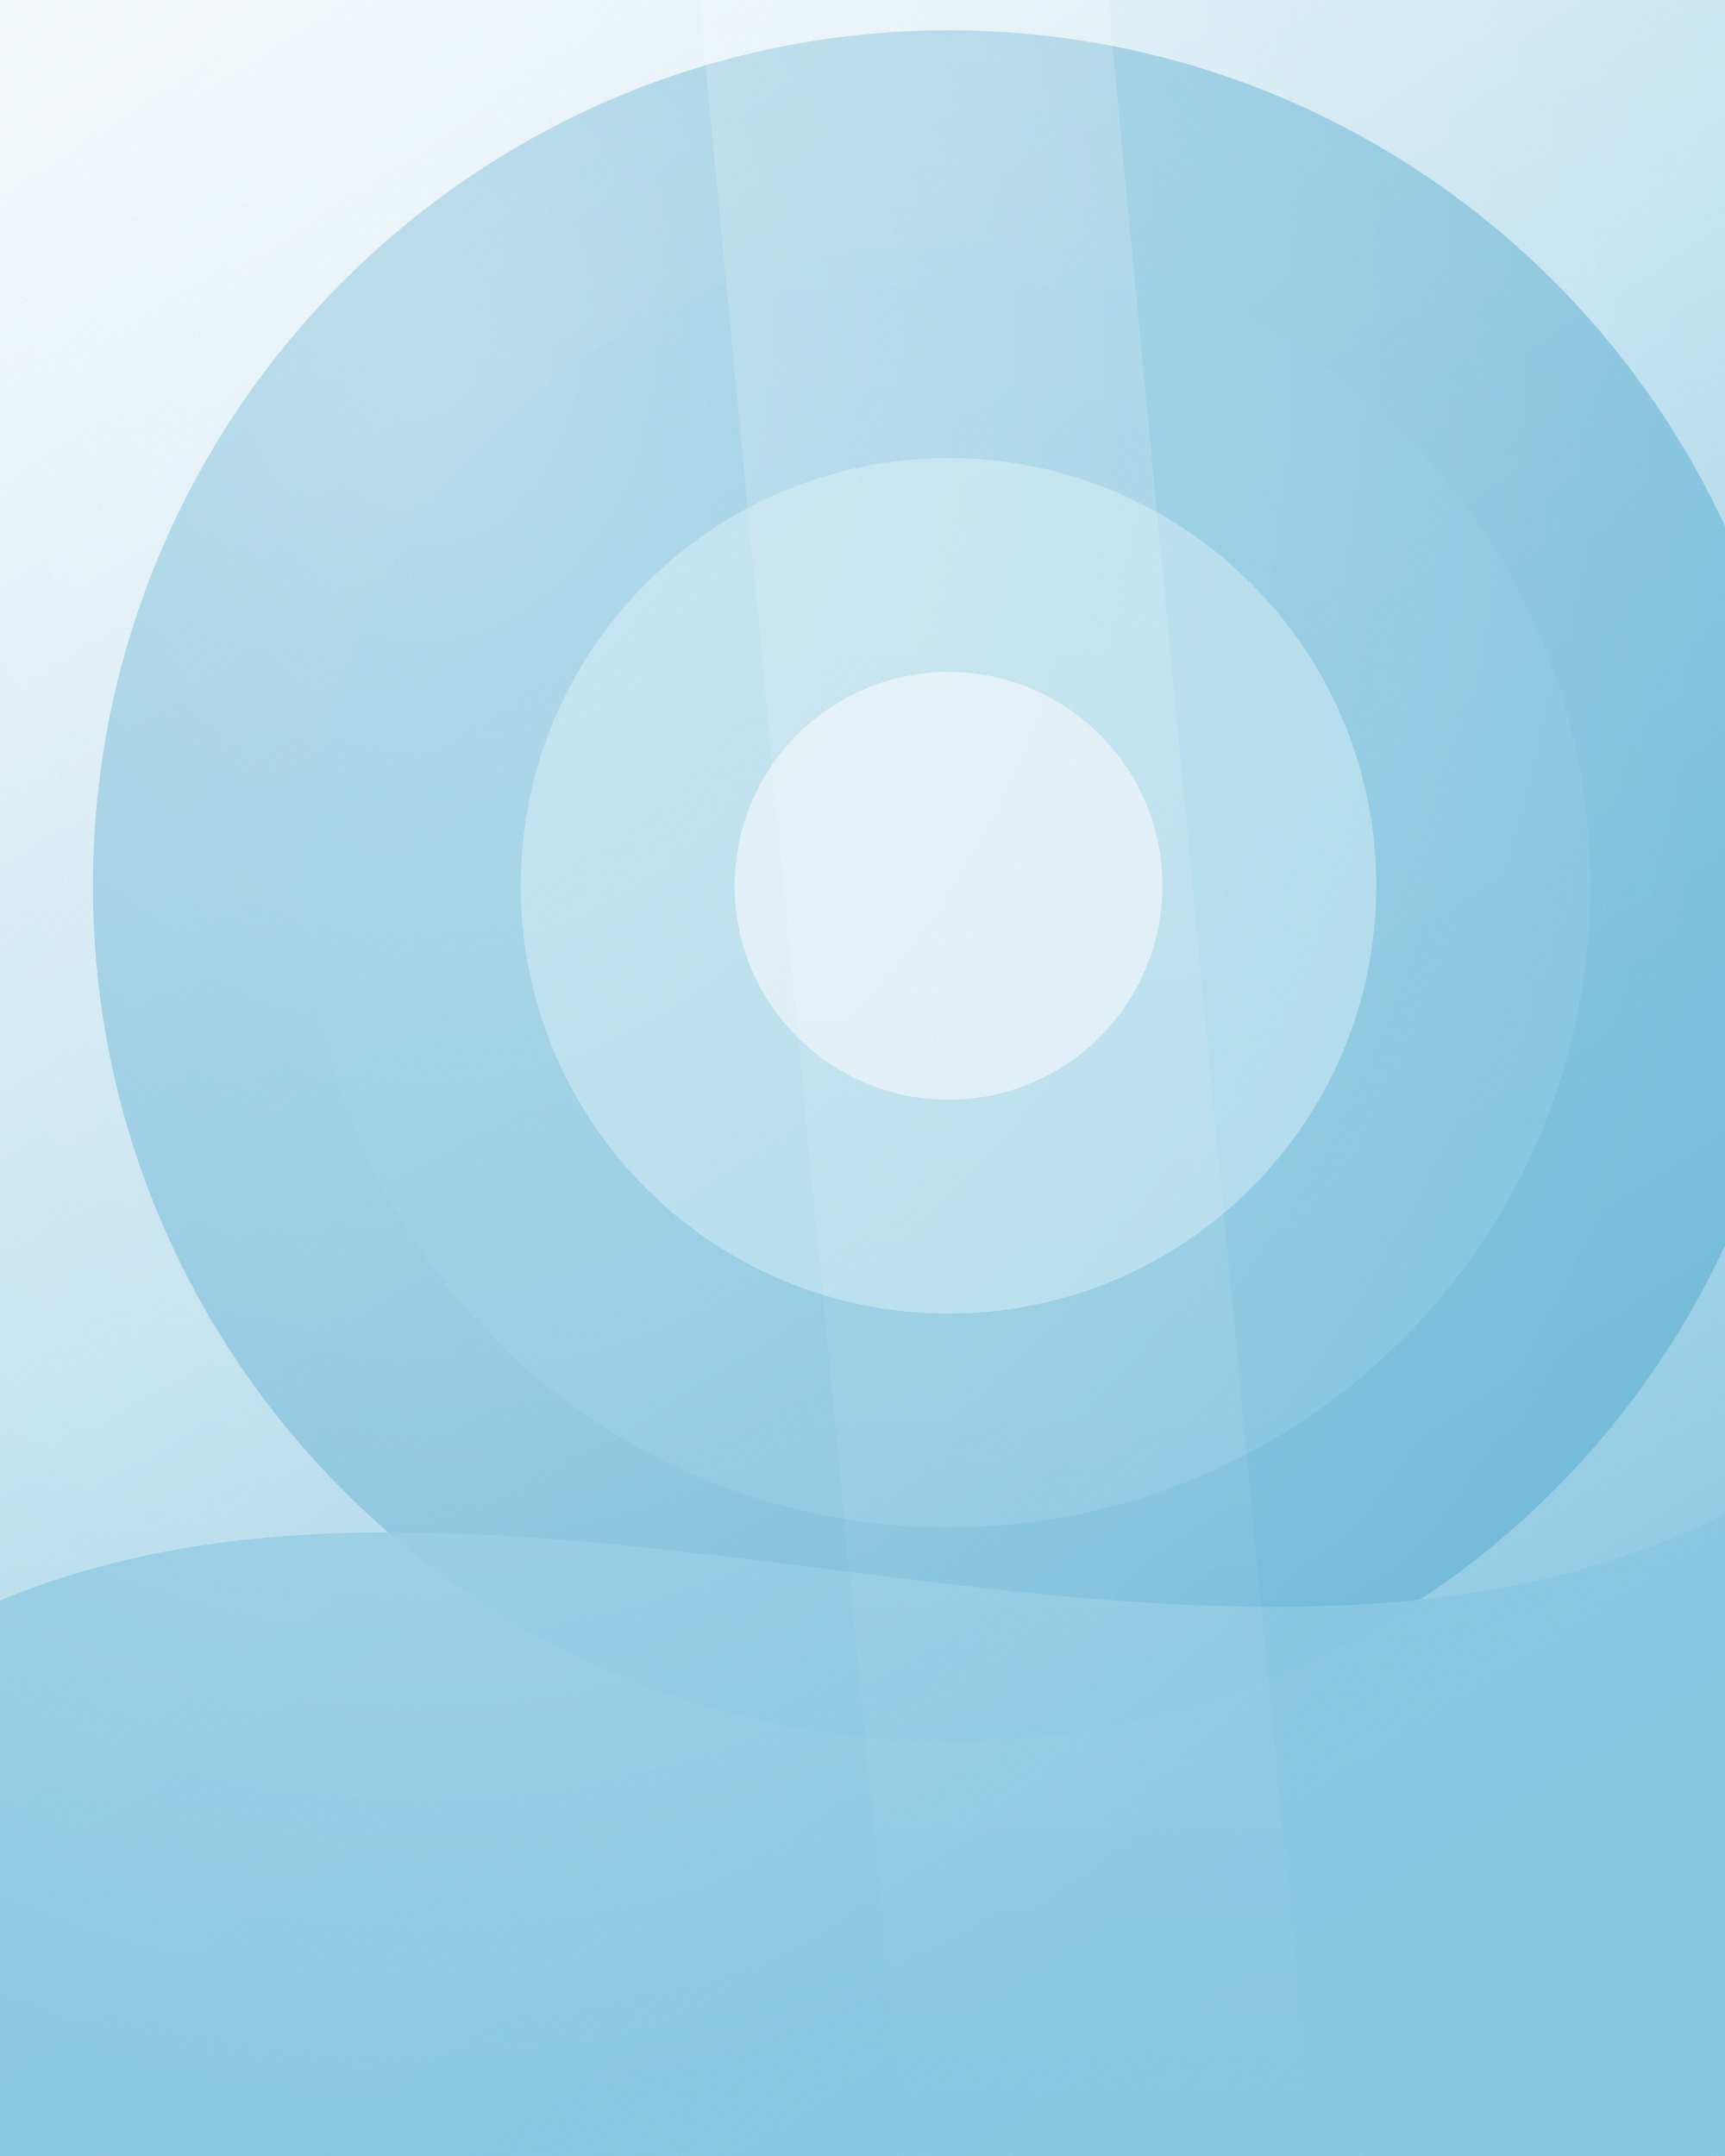
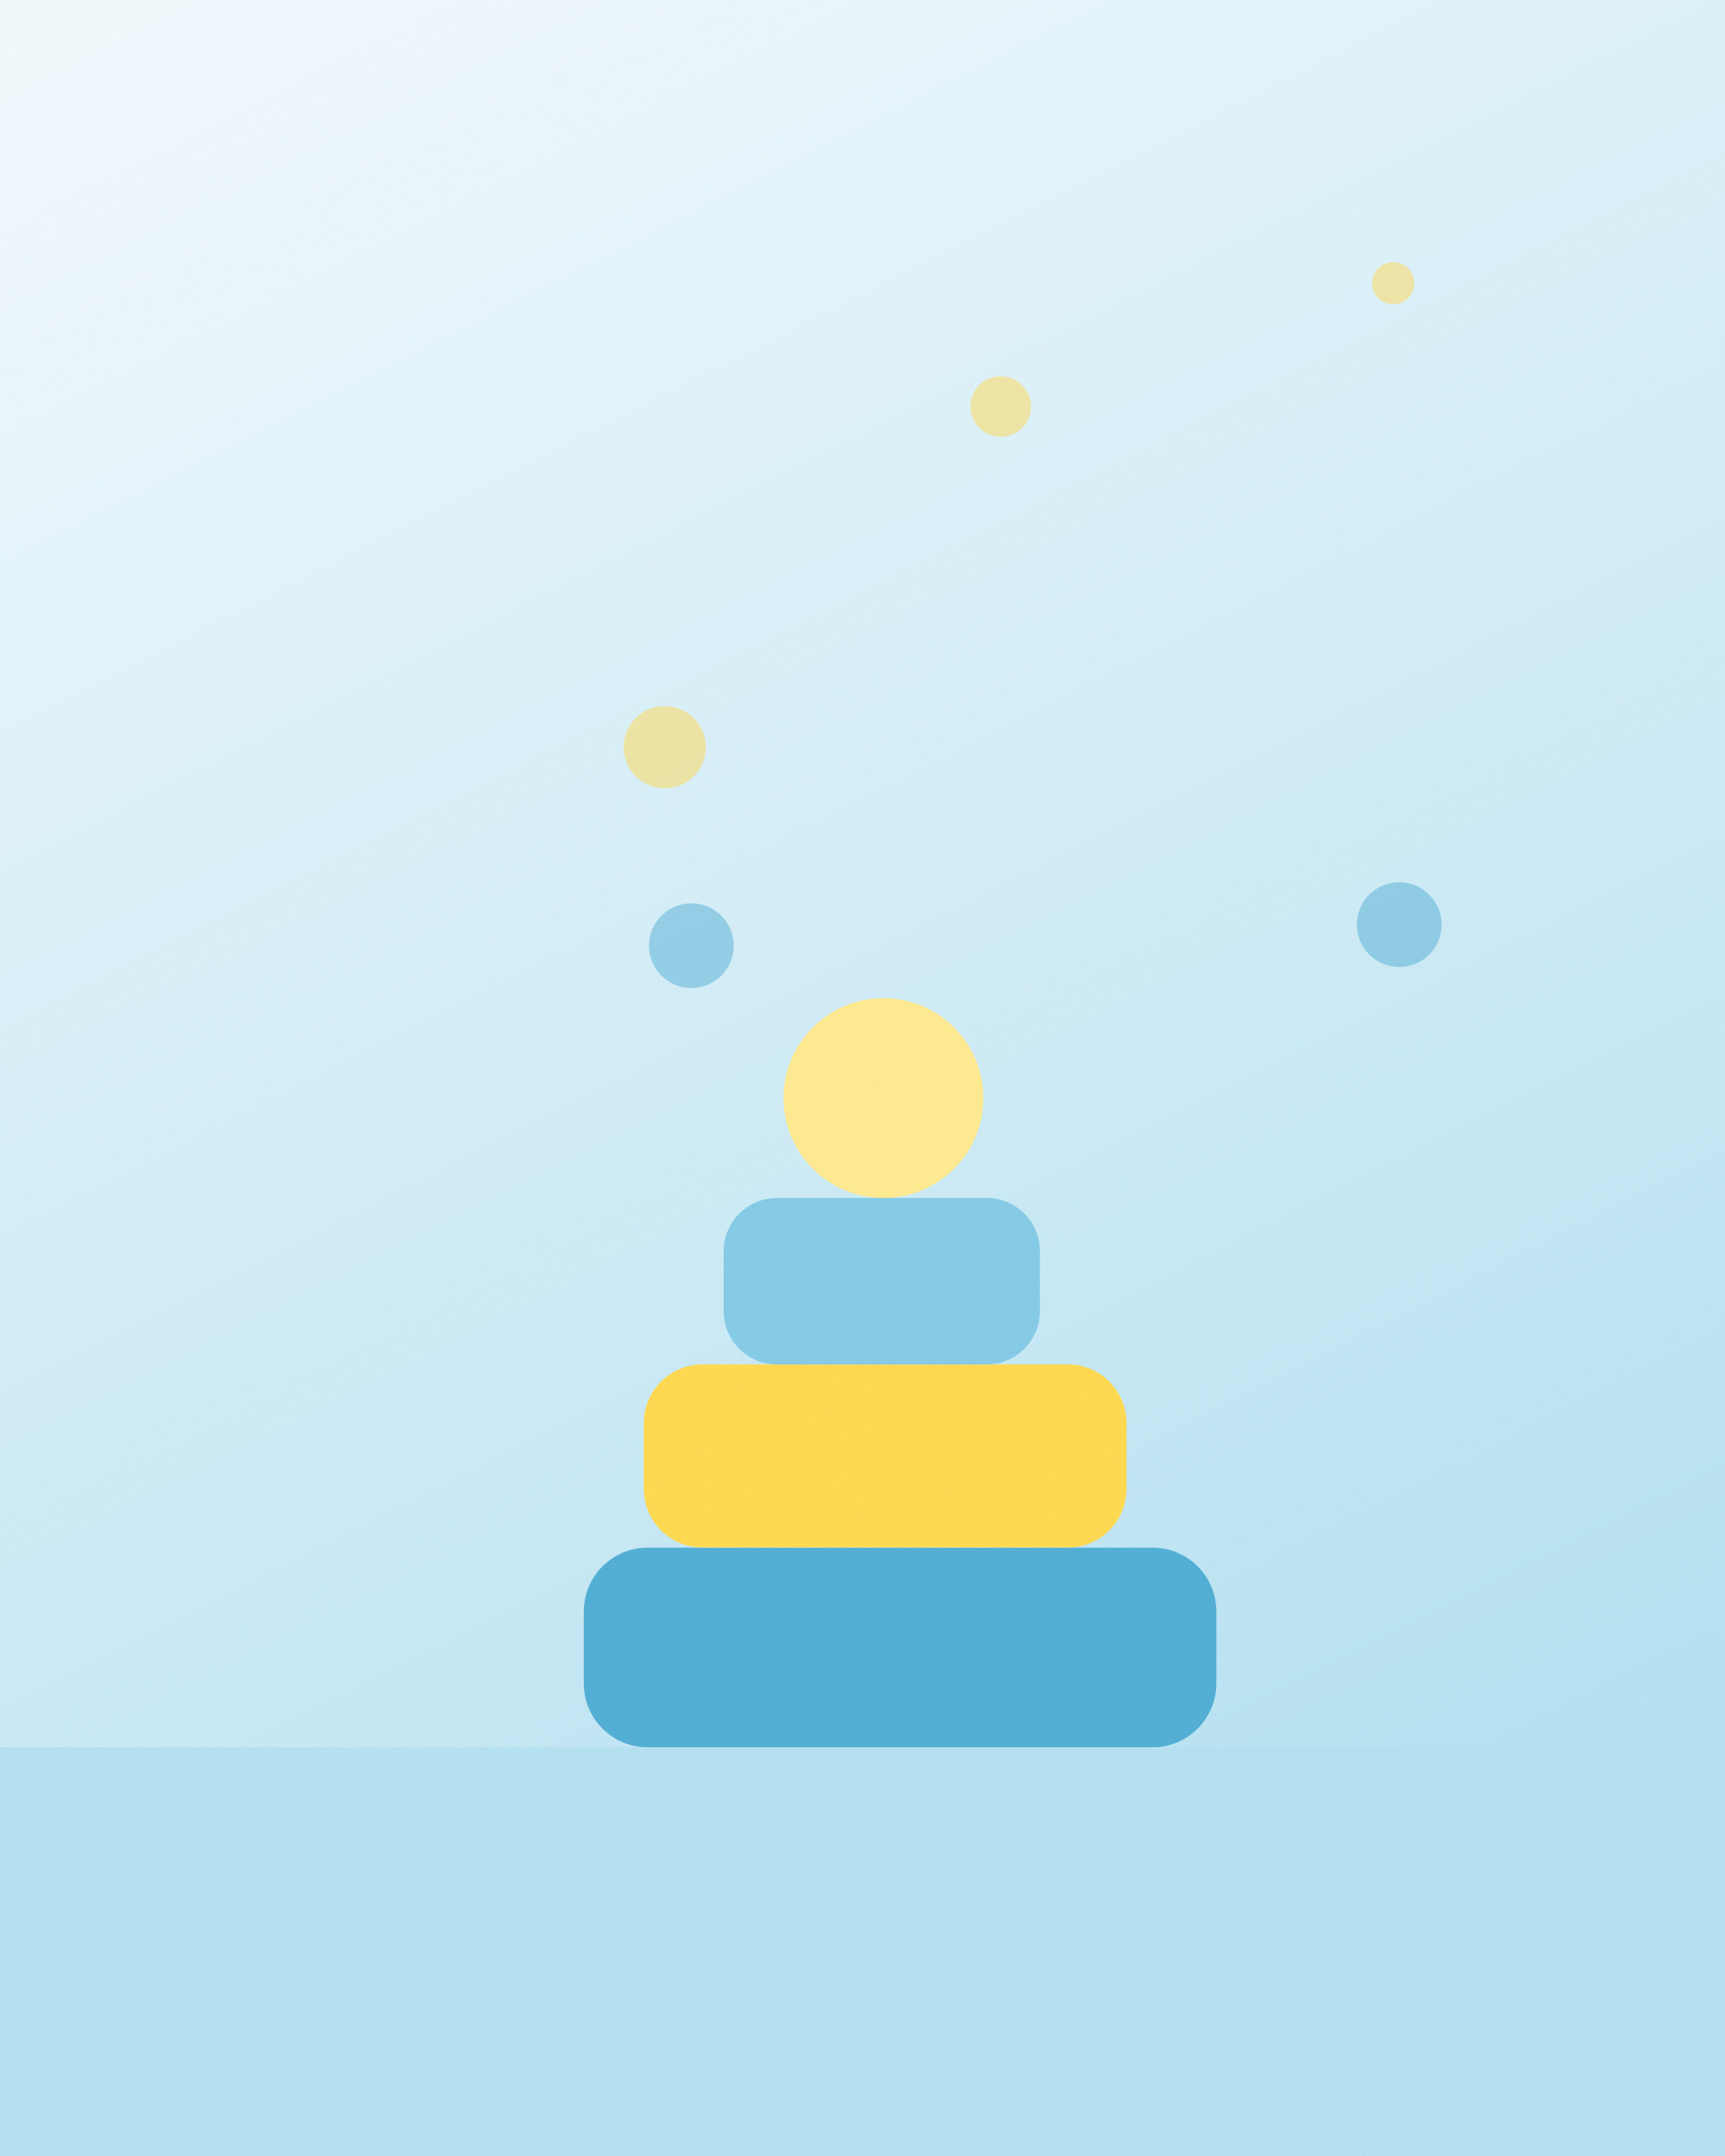
<svg xmlns="http://www.w3.org/2000/svg" viewBox="0 0 1400 1750" width="1400" height="1750" role="presentation">
  <defs>
-     <linearGradient id="sky" x1="0.1" y1="0" x2="0.6" y2="1">
-       <stop offset="0%" stop-color="#F4FBFE" />
-       <stop offset="100%" stop-color="#8CCBE5" />
+     <linearGradient id="sky" x1="0.1" y1="0" x2="0.5" y2="1">
+       <stop offset="0%" stop-color="#F2FAFE" />
+       <stop offset="100%" stop-color="#B6E2F2" />
    </linearGradient>
-     <linearGradient id="shaft" x1="0" y1="0" x2="0" y2="1">
-       <stop offset="0%" stop-color="#FFFFFF" stop-opacity="0.42" />
-       <stop offset="100%" stop-color="#FFFFFF" stop-opacity="0" />
-     </linearGradient>
-     <radialGradient id="bloom" cx="24%" cy="16%" r="82%">
-       <stop offset="0%" stop-color="#FFFFFF" stop-opacity="0.38" />
-       <stop offset="100%" stop-color="#FFFFFF" stop-opacity="0" />
-     </radialGradient>
    <filter id="grain" x="0" y="0" width="100%" height="100%">
      <feTurbulence type="fractalNoise" baseFrequency="0.9" numOctaves="3" stitchTiles="stitch" />
      <feColorMatrix type="saturate" values="0" />
    </filter>
  </defs>
  <rect width="1400" height="1750" fill="url(#sky)" />
-   <circle cx="769.8" cy="719" r="694.4" fill="#5AAFD4" opacity="0.55" />
-   <circle cx="769.8" cy="719" r="520.8" fill="#8CCBE5" opacity="0.67" />
-   <circle cx="769.8" cy="719" r="347.2" fill="#BAE2F1" opacity="0.79" />
-   <circle cx="769.8" cy="719" r="173.6" fill="#E0F2FA" opacity="0.91" />
-   <path d="M0 1299.1 C 420 1124.1, 980 1439.1, 1400 1229.1 L 1400 1750 L 0 1750 Z" fill="#8CCBE5" opacity="0.9" />
-   <polygon points="567.5,0 899.3,0 1066.2,1750 734.4,1750" fill="url(#shaft)" opacity="0.45" />
-   <rect width="1400" height="1750" fill="url(#bloom)" />
-   <rect width="1400" height="1750" filter="url(#grain)" opacity="0.11" style="mix-blend-mode:multiply" />
+   <circle cx="812.2" cy="330" r="24.6" fill="#FFDA53" opacity="0.5" />
+   <circle cx="561.1" cy="767.6" r="34.4" fill="#54B0D6" opacity="0.5" />
+   <circle cx="539.5" cy="606.5" r="33.4" fill="#FFDA53" opacity="0.5" />
+   <circle cx="1135.6" cy="750.5" r="34.4" fill="#54B0D6" opacity="0.5" />
+   <circle cx="1130.7" cy="229.9" r="17.1" fill="#FFDA53" opacity="0.5" />
+   <circle cx="688.3" cy="841.9" r="20.8" fill="#54B0D6" opacity="0.5" />
+   <circle cx="717" cy="891.3" r="81.1" fill="#FFEB93" />
+   <rect x="473.8" y="1256.2" width="513.4" height="162.1" rx="51.9" fill="#54B0D6" />
+   <rect x="522.5" y="1107.5" width="391.8" height="148.6" rx="47.6" fill="#FFDA53" />
+   <rect x="587.3" y="972.4" width="256.7" height="135.1" rx="43.2" fill="#87CCE7" />
+   <path d="M0 1418.3 H 1400 V 1750 H 0 Z" fill="#B6E2F2" />
+   <rect width="1400" height="1750" filter="url(#grain)" opacity="0.07" style="mix-blend-mode:multiply" />
</svg>
